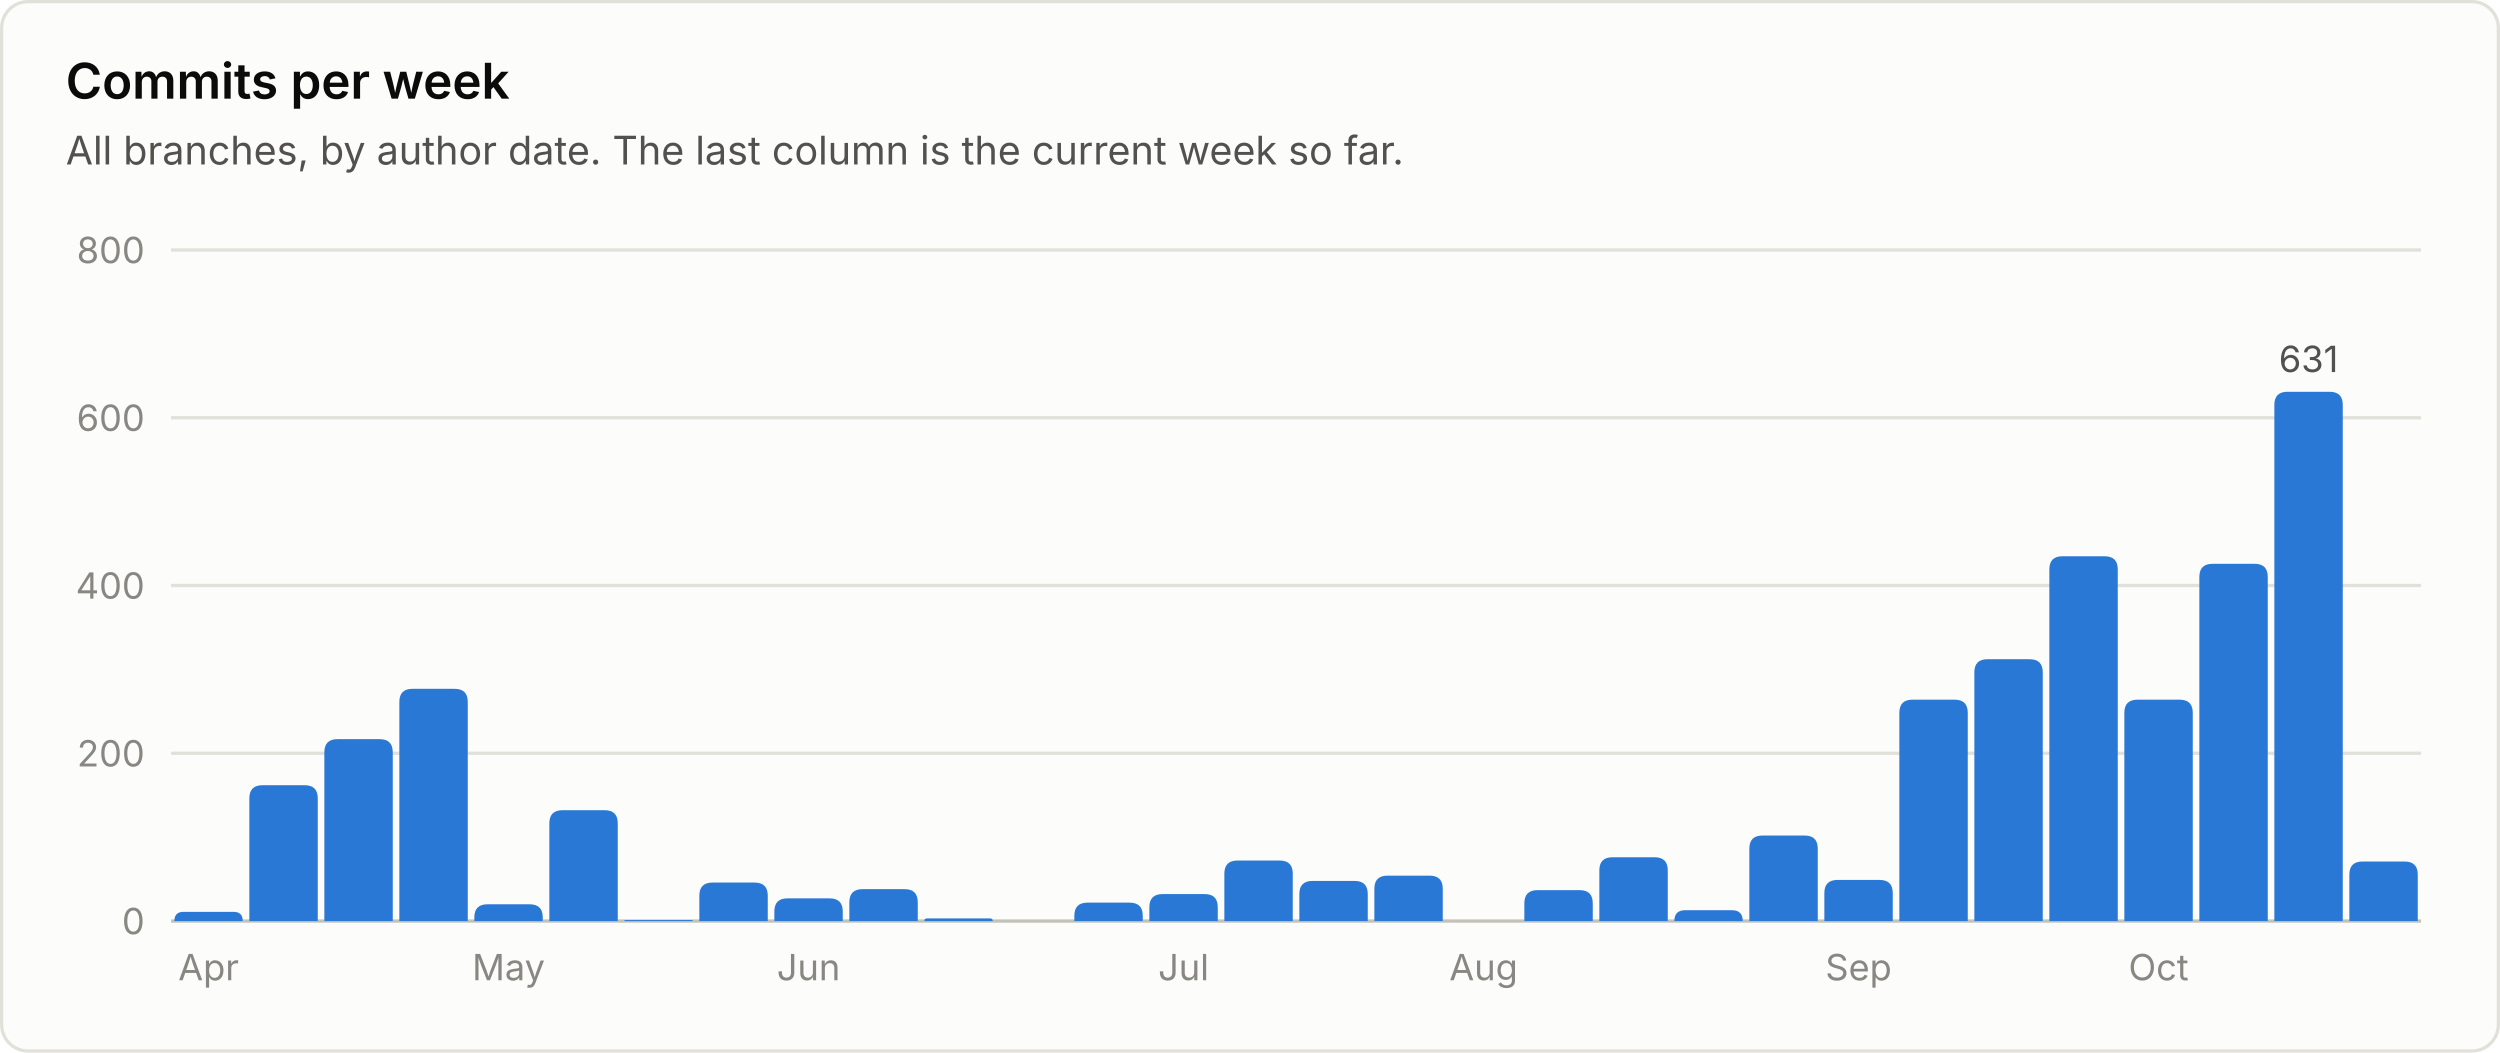
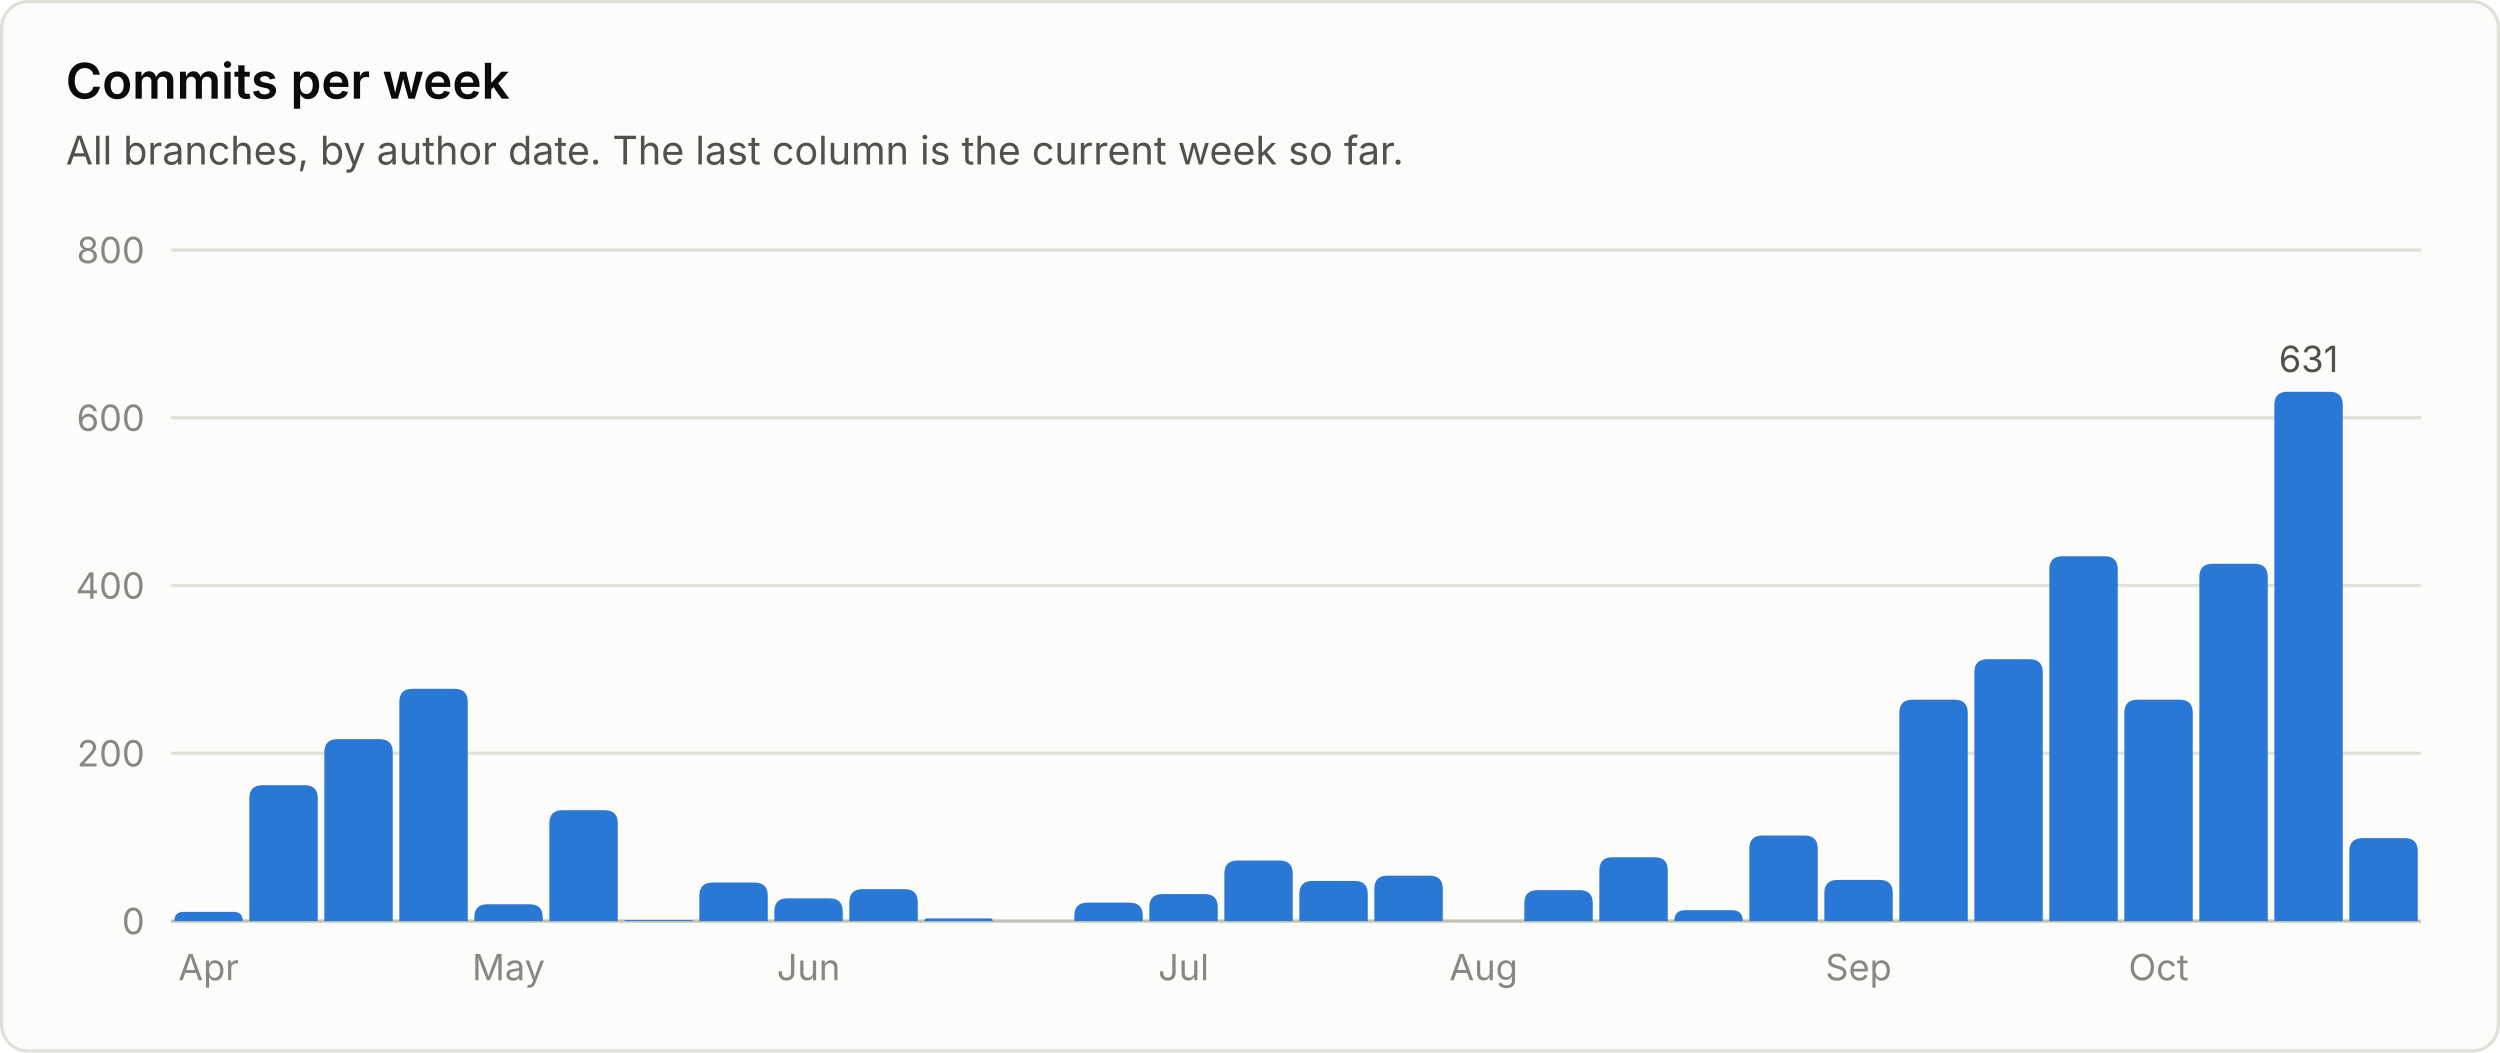
<svg xmlns="http://www.w3.org/2000/svg" viewBox="0 0 760 320" width="760" height="320" role="img" font-family="system-ui, -apple-system, 'Segoe UI', sans-serif">
  <rect x="0.5" y="0.5" width="759" height="319" rx="8" fill="#fcfcfb" stroke="#e1e0d9" />
  <text x="20.0" y="30.0" fill="#0b0b0b" font-size="15" font-weight="600" text-anchor="start">Commits per week</text>
  <text x="20.0" y="50.0" fill="#52514e" font-size="12" font-weight="400" text-anchor="start">All branches, by author date. The last column is the current week so far.</text>
  <line x1="52" y1="280.0" x2="736" y2="280.0" stroke="#c3c2b7" stroke-width="1" />
  <text x="44.0" y="284.0" fill="#898781" font-size="11" font-weight="400" text-anchor="end">0</text>
  <line x1="52" y1="229.0" x2="736" y2="229.0" stroke="#e1e0d9" stroke-width="1" />
  <text x="44.0" y="233.0" fill="#898781" font-size="11" font-weight="400" text-anchor="end">200</text>
  <line x1="52" y1="178.0" x2="736" y2="178.0" stroke="#e1e0d9" stroke-width="1" />
  <text x="44.0" y="182.0" fill="#898781" font-size="11" font-weight="400" text-anchor="end">400</text>
  <line x1="52" y1="127.0" x2="736" y2="127.0" stroke="#e1e0d9" stroke-width="1" />
  <text x="44.0" y="131.0" fill="#898781" font-size="11" font-weight="400" text-anchor="end">600</text>
  <line x1="52" y1="76.0" x2="736" y2="76.0" stroke="#e1e0d9" stroke-width="1" />
  <text x="44.0" y="80.0" fill="#898781" font-size="11" font-weight="400" text-anchor="end">800</text>
  <path d="M53.0 280.0 V280.0 Q53.0 277.2 55.8 277.2 H71.0 Q73.8 277.2 73.8 280.0 V280.0 Z" fill="#2a78d6" />
  <text x="63.4" y="298.0" fill="#898781" font-size="11" font-weight="400" text-anchor="middle">Apr</text>
  <path d="M75.8 280.0 V242.7 Q75.8 238.7 79.8 238.7 H92.6 Q96.6 238.7 96.6 242.7 V280.0 Z" fill="#2a78d6" />
  <path d="M98.6 280.0 V228.7 Q98.6 224.7 102.6 224.7 H115.4 Q119.4 224.7 119.4 228.7 V280.0 Z" fill="#2a78d6" />
  <path d="M121.4 280.0 V213.4 Q121.4 209.4 125.4 209.4 H138.2 Q142.2 209.4 142.2 213.4 V280.0 Z" fill="#2a78d6" />
  <path d="M144.2 280.0 V278.9 Q144.2 274.9 148.2 274.9 H161.0 Q165.0 274.9 165.0 278.9 V280.0 Z" fill="#2a78d6" />
  <text x="154.6" y="298.0" fill="#898781" font-size="11" font-weight="400" text-anchor="middle">May</text>
  <path d="M167.0 280.0 V250.3 Q167.0 246.3 171.0 246.3 H183.8 Q187.8 246.3 187.8 250.3 V280.0 Z" fill="#2a78d6" />
  <path d="M189.8 280.0 V280.0 Q189.8 279.7 190.1 279.7 H210.3 Q210.6 279.7 210.6 280.0 V280.0 Z" fill="#2a78d6" />
  <path d="M212.6 280.0 V272.3 Q212.6 268.3 216.6 268.3 H229.4 Q233.4 268.3 233.4 272.3 V280.0 Z" fill="#2a78d6" />
  <path d="M235.4 280.0 V277.1 Q235.4 273.1 239.4 273.1 H252.2 Q256.2 273.1 256.2 277.1 V280.0 Z" fill="#2a78d6" />
  <text x="245.8" y="298.0" fill="#898781" font-size="11" font-weight="400" text-anchor="middle">Jun</text>
  <path d="M258.2 280.0 V274.3 Q258.2 270.3 262.2 270.3 H275.0 Q279.0 270.3 279.0 274.3 V280.0 Z" fill="#2a78d6" />
  <path d="M281.0 280.0 V280.0 Q281.0 279.2 281.8 279.2 H301.0 Q301.8 279.2 301.8 280.0 V280.0 Z" fill="#2a78d6" />
  <path d="M326.6 280.0 V278.4 Q326.6 274.4 330.6 274.4 H343.4 Q347.4 274.4 347.4 278.4 V280.0 Z" fill="#2a78d6" />
  <path d="M349.4 280.0 V275.8 Q349.4 271.8 353.4 271.8 H366.2 Q370.2 271.8 370.2 275.8 V280.0 Z" fill="#2a78d6" />
  <text x="359.8" y="298.0" fill="#898781" font-size="11" font-weight="400" text-anchor="middle">Jul</text>
  <path d="M372.2 280.0 V265.6 Q372.2 261.6 376.2 261.6 H389.0 Q393.0 261.6 393.0 265.6 V280.0 Z" fill="#2a78d6" />
  <path d="M395.0 280.0 V271.8 Q395.0 267.8 399.0 267.8 H411.8 Q415.8 267.8 415.8 271.8 V280.0 Z" fill="#2a78d6" />
  <path d="M417.8 280.0 V270.2 Q417.8 266.2 421.8 266.2 H434.6 Q438.6 266.2 438.6 270.2 V280.0 Z" fill="#2a78d6" />
  <text x="451.0" y="298.0" fill="#898781" font-size="11" font-weight="400" text-anchor="middle">Aug</text>
  <path d="M463.4 280.0 V274.6 Q463.4 270.6 467.4 270.6 H480.2 Q484.2 270.6 484.2 274.6 V280.0 Z" fill="#2a78d6" />
  <path d="M486.2 280.0 V264.6 Q486.2 260.6 490.2 260.6 H503.0 Q507.0 260.6 507.0 264.6 V280.0 Z" fill="#2a78d6" />
  <path d="M509.0 280.0 V280.0 Q509.0 276.7 512.3 276.7 H526.5 Q529.8 276.7 529.8 280.0 V280.0 Z" fill="#2a78d6" />
  <path d="M531.8 280.0 V258.0 Q531.8 254.0 535.8 254.0 H548.6 Q552.6 254.0 552.6 258.0 V280.0 Z" fill="#2a78d6" />
  <path d="M554.6 280.0 V271.5 Q554.6 267.5 558.6 267.5 H571.4 Q575.4 267.5 575.4 271.5 V280.0 Z" fill="#2a78d6" />
  <text x="565.0" y="298.0" fill="#898781" font-size="11" font-weight="400" text-anchor="middle">Sep</text>
  <path d="M577.4 280.0 V216.7 Q577.4 212.7 581.4 212.7 H594.2 Q598.2 212.7 598.2 216.7 V280.0 Z" fill="#2a78d6" />
  <path d="M600.2 280.0 V204.4 Q600.2 200.4 604.2 200.4 H617.0 Q621.0 200.4 621.0 204.4 V280.0 Z" fill="#2a78d6" />
  <path d="M623.0 280.0 V173.1 Q623.0 169.1 627.0 169.1 H639.8 Q643.8 169.1 643.8 173.1 V280.0 Z" fill="#2a78d6" />
  <path d="M645.8 280.0 V216.7 Q645.8 212.7 649.8 212.7 H662.6 Q666.6 212.7 666.6 216.7 V280.0 Z" fill="#2a78d6" />
  <text x="656.2" y="298.0" fill="#898781" font-size="11" font-weight="400" text-anchor="middle">Oct</text>
  <path d="M668.6 280.0 V175.4 Q668.6 171.4 672.6 171.4 H685.4 Q689.4 171.4 689.4 175.4 V280.0 Z" fill="#2a78d6" />
  <path d="M691.4 280.0 V123.1 Q691.4 119.1 695.4 119.1 H708.2 Q712.2 119.1 712.2 123.1 V280.0 Z" fill="#2a78d6" />
  <text x="701.8" y="113.1" fill="#52514e" font-size="11" font-weight="400" text-anchor="middle">631</text>
-   <path d="M714.2 280.0 V265.9 Q714.2 261.9 718.2 261.9 H731.0 Q735.0 261.9 735.0 265.9 V280.0 Z" fill="#2a78d6" />
+   <path d="M714.2 280.0 V258.8 Q714.2 254.8 718.2 254.8 H731.0 Q735.0 254.8 735.0 258.8 V280.0 Z" fill="#2a78d6" />
</svg>
